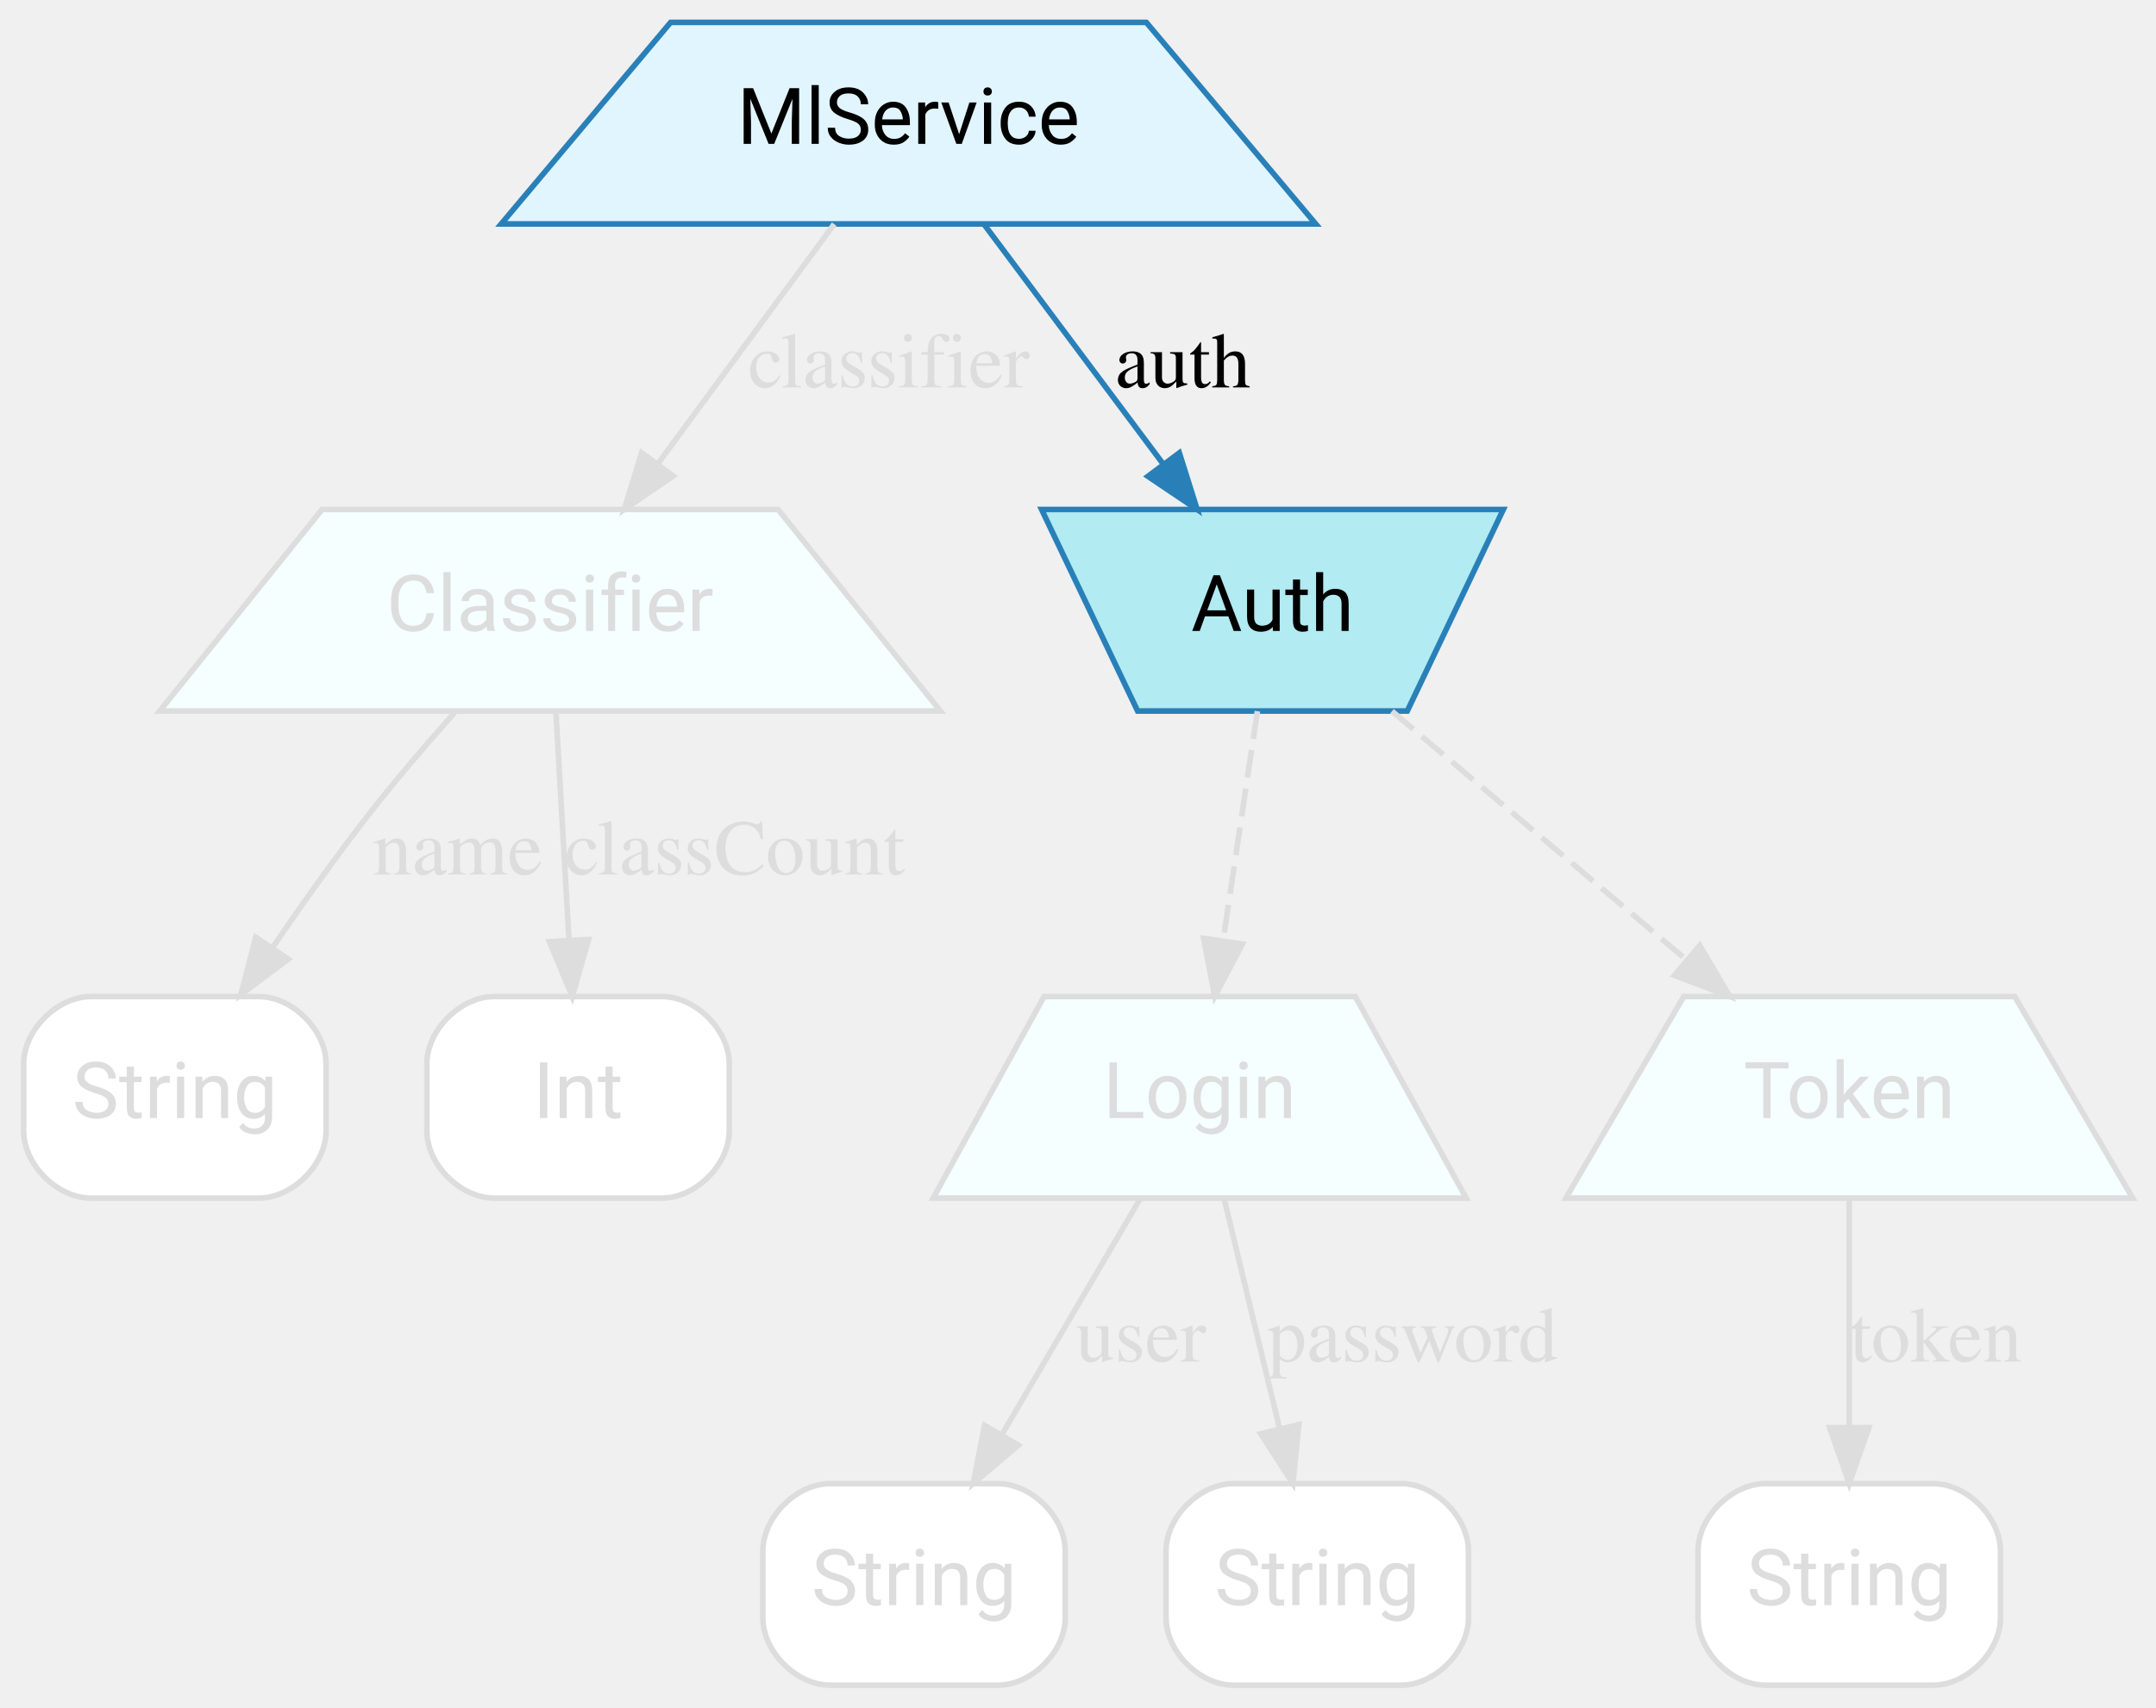
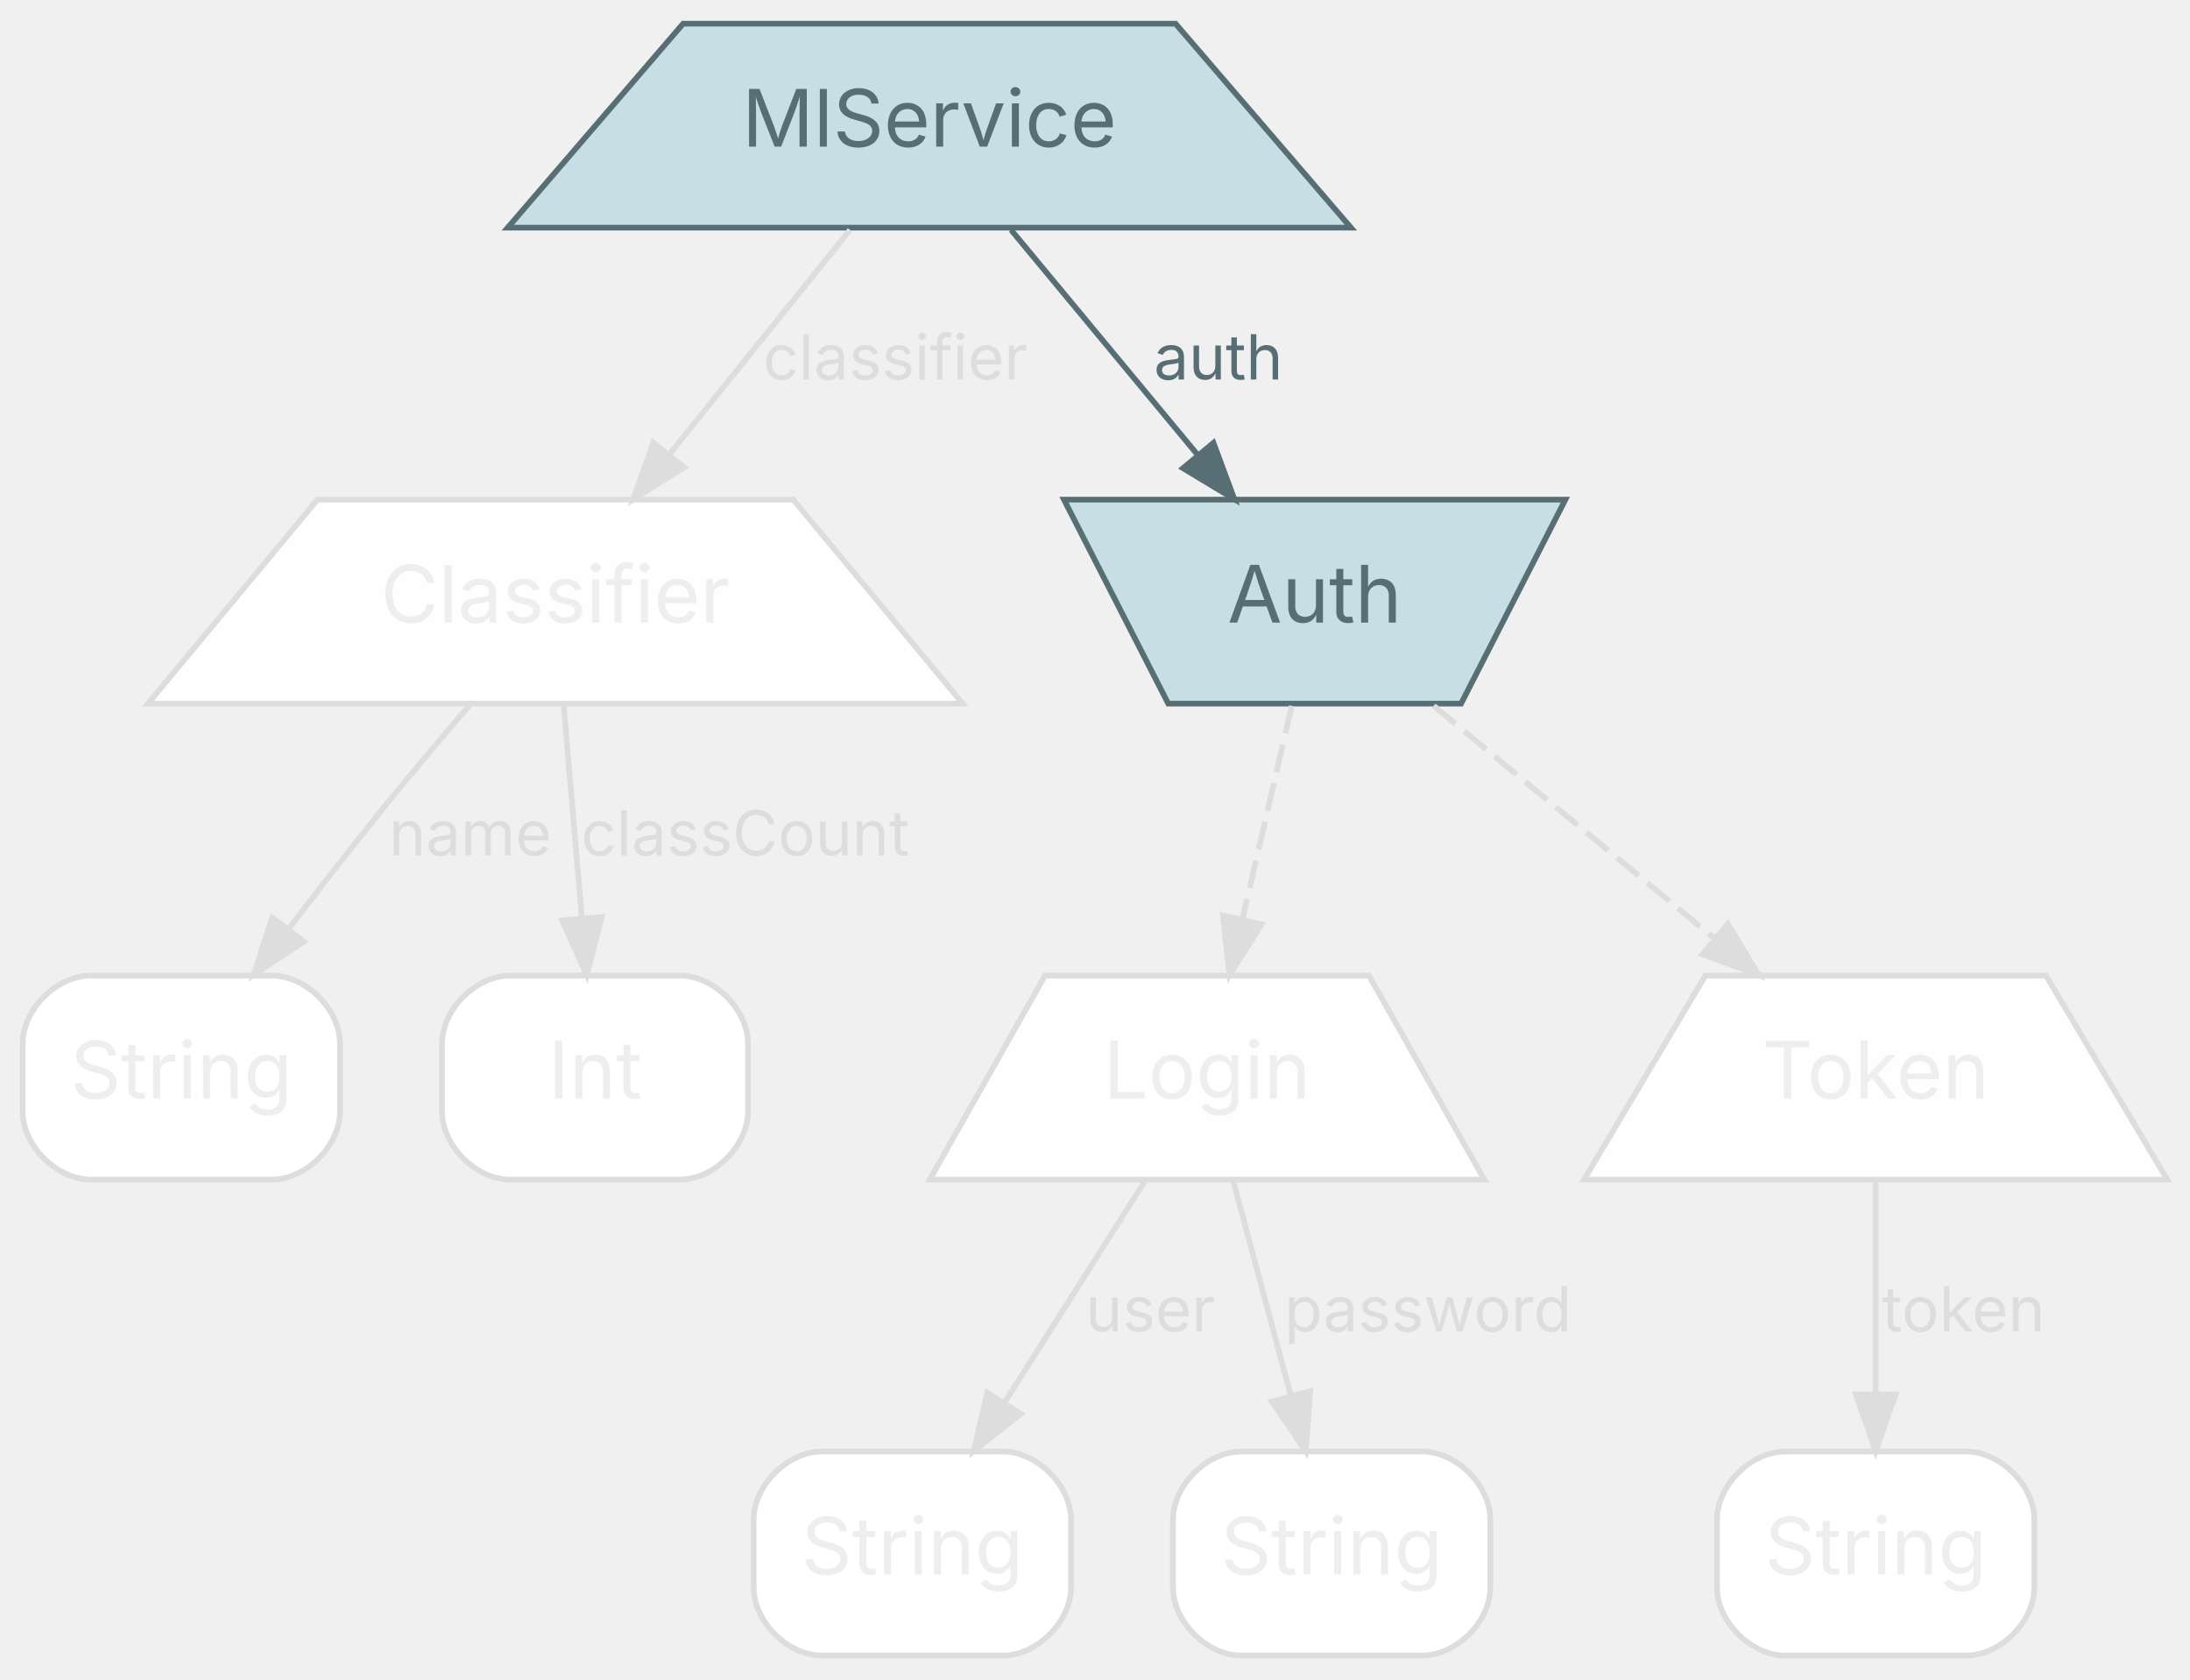
- <svg xmlns="http://www.w3.org/2000/svg" width="385pt" height="305pt" viewBox="0.00 0.00 384.55 305.00">
-   <g id="graph0" class="graph" transform="scale(1 1) rotate(0) translate(4 301)">
+ <svg xmlns="http://www.w3.org/2000/svg" width="386pt" height="296pt" viewBox="0.00 0.00 386.47 296.00">
+   <g id="graph0" class="graph" transform="scale(1 1) rotate(0) translate(4 292)">
    <g id="node1" class="node">
-       <polygon fill="#e1f5fe" stroke="#2980b9" points="200.474,-297 115.526,-297 85.273,-261 230.727,-261 200.474,-297" />
-       <text text-anchor="middle" x="158" y="-275.3" font-family="Segoe UI,Roboto,Helvetica,Arial,sans-serif" font-size="14.00" fill="#000000">MlService</text>
+       <polygon fill="#c8dee5" stroke="#586e75" points="203.45,-288 116.55,-288 85.6,-252 234.4,-252 203.45,-288" />
+       <text text-anchor="middle" x="160" y="-266.3" font-family="Inter,Arial" font-size="14.00" fill="#586e75">MlService</text>
    </g>
    <g id="node2" class="node">
-       <polygon fill="#f5ffff" stroke="#dddddd" points="134.713,-210 53.287,-210 24.288,-174 163.712,-174 134.713,-210" />
-       <text text-anchor="middle" x="94" y="-188.3" font-family="Segoe UI,Roboto,Helvetica,Arial,sans-serif" font-size="14.00" fill="#dddddd">Classifier</text>
+       <polygon fill="#fefefe" stroke="#dddddd" points="135.98,-204 52.02,-204 22.11,-168 165.89,-168 135.98,-204" />
+       <text text-anchor="middle" x="94" y="-182.3" font-family="Inter,Arial" font-size="14.00" fill="#eeeeee">Classifier</text>
    </g>
    <g id="edge1" class="edge">
-       <path fill="none" stroke="#dddddd" d="M144.739,-260.974C135.643,-248.608 123.428,-232.004 113.262,-218.185" />
-       <polygon fill="#dddddd" stroke="#dddddd" points="115.989,-215.985 107.244,-210.003 110.35,-220.133 115.989,-215.985" />
-       <text text-anchor="middle" x="154.5" y="-231.8" font-family="Times,serif" font-size="14.00" fill="#dddddd">classifier</text>
+       <path fill="none" stroke="#dddddd" d="M146,-251.61C136.75,-240.12 124.48,-224.87 114.18,-212.07" />
+       <polygon fill="#dddddd" stroke="#dddddd" points="116.75,-209.68 107.75,-204.08 111.29,-214.07 116.75,-209.68" />
+       <text text-anchor="middle" x="154" y="-225.2" font-family="Inter,Arial" font-size="11.00" fill="#dddddd">classifier</text>
    </g>
    <g id="node5" class="node">
-       <polygon fill="#b2ebf2" stroke="#2980b9" points="198.924,-174 247.076,-174 264.225,-210 181.775,-210 198.924,-174" />
-       <text text-anchor="middle" x="223" y="-188.3" font-family="Segoe UI,Roboto,Helvetica,Arial,sans-serif" font-size="14.00" fill="#000000">Auth</text>
+       <polygon fill="#c8dee5" stroke="#586e75" points="202.16,-168 253.84,-168 272.24,-204 183.76,-204 202.16,-168" />
+       <text text-anchor="middle" x="228" y="-182.3" font-family="Inter,Arial" font-size="14.00" fill="#586e75">Auth</text>
    </g>
    <g id="edge2" class="edge">
-       <path fill="none" stroke="#2980b9" d="M171.468,-260.974C180.706,-248.608 193.112,-232.004 203.437,-218.185" />
-       <polygon fill="#2980b9" stroke="#2980b9" points="206.368,-220.109 209.549,-210.003 200.76,-215.92 206.368,-220.109" />
-       <text text-anchor="middle" x="207" y="-231.8" font-family="Times,serif" font-size="14.00" fill="#000000">auth</text>
+       <path fill="none" stroke="#586e75" d="M174.42,-251.61C183.95,-240.12 196.59,-224.87 207.21,-212.07" />
+       <polygon fill="#586e75" stroke="#586e75" points="210.14,-214.02 213.83,-204.08 204.76,-209.55 210.14,-214.02" />
+       <text text-anchor="middle" x="211" y="-225.2" font-family="Inter,Arial" font-size="11.00" fill="#586e75">auth</text>
    </g>
    <g id="node6" class="node">
-       <path fill="#ffffff" stroke="#dddddd" d="M42,-123C42,-123 12,-123 12,-123 6,-123 0,-117 0,-111 0,-111 0,-99 0,-99 0,-93 6,-87 12,-87 12,-87 42,-87 42,-87 48,-87 54,-93 54,-99 54,-99 54,-111 54,-111 54,-117 48,-123 42,-123" />
-       <text text-anchor="middle" x="27" y="-101.3" font-family="Segoe UI,Roboto,Helvetica,Arial,sans-serif" font-size="14.00" fill="#dddddd">String</text>
+       <path fill="#ffffff" stroke="#dddddd" d="M44,-120C44,-120 12,-120 12,-120 6,-120 0,-114 0,-108 0,-108 0,-96 0,-96 0,-90 6,-84 12,-84 12,-84 44,-84 44,-84 50,-84 56,-90 56,-96 56,-96 56,-108 56,-108 56,-114 50,-120 44,-120" />
+       <text text-anchor="middle" x="28" y="-98.3" font-family="Inter,Arial" font-size="14.00" fill="#eeeeee">String</text>
    </g>
    <g id="edge3" class="edge">
-       <path fill="none" stroke="#dddddd" d="M76.935,-173.696C71.97,-168.136 66.638,-161.927 62,-156 55.973,-148.299 49.805,-139.624 44.359,-131.642" />
-       <polygon fill="#dddddd" stroke="#dddddd" points="47.257,-129.678 38.774,-123.331 41.447,-133.583 47.257,-129.678" />
-       <text text-anchor="middle" x="77.5" y="-144.8" font-family="Times,serif" font-size="14.00" fill="#dddddd">name</text>
+       <path fill="none" stroke="#dddddd" d="M78.85,-167.71C74.04,-162.12 68.74,-155.84 64,-150 58.32,-143 52.31,-135.28 46.86,-128.15" />
+       <polygon fill="#dddddd" stroke="#dddddd" points="49.61,-125.99 40.77,-120.14 44.04,-130.22 49.61,-125.99" />
+       <text text-anchor="middle" x="79" y="-141.2" font-family="Inter,Arial" font-size="11.00" fill="#dddddd">name</text>
    </g>
    <g id="node7" class="node">
-       <path fill="#ffffff" stroke="#dddddd" d="M114,-123C114,-123 84,-123 84,-123 78,-123 72,-117 72,-111 72,-111 72,-99 72,-99 72,-93 78,-87 84,-87 84,-87 114,-87 114,-87 120,-87 126,-93 126,-99 126,-99 126,-111 126,-111 126,-117 120,-123 114,-123" />
-       <text text-anchor="middle" x="99" y="-101.3" font-family="Segoe UI,Roboto,Helvetica,Arial,sans-serif" font-size="14.00" fill="#dddddd">Int</text>
+       <path fill="#ffffff" stroke="#dddddd" d="M116,-120C116,-120 86,-120 86,-120 80,-120 74,-114 74,-108 74,-108 74,-96 74,-96 74,-90 80,-84 86,-84 86,-84 116,-84 116,-84 122,-84 128,-90 128,-96 128,-96 128,-108 128,-108 128,-114 122,-120 116,-120" />
+       <text text-anchor="middle" x="101" y="-98.3" font-family="Inter,Arial" font-size="14.00" fill="#eeeeee">Int</text>
    </g>
    <g id="edge4" class="edge">
-       <path fill="none" stroke="#dddddd" d="M95.036,-173.974C95.713,-162.192 96.612,-146.561 97.382,-133.158" />
-       <polygon fill="#dddddd" stroke="#dddddd" points="100.886,-133.188 97.965,-123.003 93.897,-132.786 100.886,-133.188" />
-       <text text-anchor="middle" x="127" y="-144.8" font-family="Times,serif" font-size="14.00" fill="#dddddd">classCount</text>
+       <path fill="none" stroke="#dddddd" d="M95.48,-167.61C96.41,-156.77 97.62,-142.6 98.67,-130.29" />
+       <polygon fill="#dddddd" stroke="#dddddd" points="102.18,-130.35 99.54,-120.08 95.2,-129.75 102.18,-130.35" />
+       <text text-anchor="middle" x="127.5" y="-141.2" font-family="Inter,Arial" font-size="11.00" fill="#dddddd">classCount</text>
    </g>
    <g id="node3" class="node">
-       <polygon fill="#f5ffff" stroke="#dddddd" points="237.795,-123 182.205,-123 162.407,-87 257.593,-87 237.795,-123" />
-       <text text-anchor="middle" x="210" y="-101.3" font-family="Segoe UI,Roboto,Helvetica,Arial,sans-serif" font-size="14.00" fill="#dddddd">Login</text>
+       <polygon fill="#fefefe" stroke="#dddddd" points="237.58,-120 180.42,-120 160.07,-84 257.93,-84 237.58,-120" />
+       <text text-anchor="middle" x="209" y="-98.3" font-family="Inter,Arial" font-size="14.00" fill="#eeeeee">Login</text>
    </g>
    <g id="node8" class="node">
-       <path fill="#ffffff" stroke="#dddddd" d="M174,-36C174,-36 144,-36 144,-36 138,-36 132,-30 132,-24 132,-24 132,-12 132,-12 132,-6 138,0 144,0 144,0 174,0 174,0 180,0 186,-6 186,-12 186,-12 186,-24 186,-24 186,-30 180,-36 174,-36" />
-       <text text-anchor="middle" x="159" y="-14.3" font-family="Segoe UI,Roboto,Helvetica,Arial,sans-serif" font-size="14.00" fill="#dddddd">String</text>
+       <path fill="#ffffff" stroke="#dddddd" d="M173,-36C173,-36 141,-36 141,-36 135,-36 129,-30 129,-24 129,-24 129,-12 129,-12 129,-6 135,0 141,0 141,0 173,0 173,0 179,0 185,-6 185,-12 185,-12 185,-24 185,-24 185,-30 179,-36 173,-36" />
+       <text text-anchor="middle" x="157" y="-14.3" font-family="Inter,Arial" font-size="14.00" fill="#eeeeee">String</text>
    </g>
    <g id="edge6" class="edge">
-       <path fill="none" stroke="#dddddd" d="M199.433,-86.974C192.321,-74.842 182.817,-58.629 174.81,-44.97" />
-       <polygon fill="#dddddd" stroke="#dddddd" points="177.63,-42.86 169.554,-36.003 171.591,-46.4 177.63,-42.86" />
-       <text text-anchor="middle" x="199.5" y="-57.8" font-family="Times,serif" font-size="14.00" fill="#dddddd">user</text>
+       <path fill="none" stroke="#dddddd" d="M197.97,-83.61C190.82,-72.34 181.38,-57.45 173.37,-44.81" />
+       <polygon fill="#dddddd" stroke="#dddddd" points="176.14,-42.65 167.83,-36.08 170.23,-46.4 176.14,-42.65" />
+       <text text-anchor="middle" x="199" y="-57.2" font-family="Inter,Arial" font-size="11.00" fill="#dddddd">user</text>
    </g>
    <g id="node9" class="node">
-       <path fill="#ffffff" stroke="#dddddd" d="M246,-36C246,-36 216,-36 216,-36 210,-36 204,-30 204,-24 204,-24 204,-12 204,-12 204,-6 210,0 216,0 216,0 246,0 246,0 252,0 258,-6 258,-12 258,-12 258,-24 258,-24 258,-30 252,-36 246,-36" />
-       <text text-anchor="middle" x="231" y="-14.3" font-family="Segoe UI,Roboto,Helvetica,Arial,sans-serif" font-size="14.00" fill="#dddddd">String</text>
+       <path fill="#ffffff" stroke="#dddddd" d="M247,-36C247,-36 215,-36 215,-36 209,-36 203,-30 203,-24 203,-24 203,-12 203,-12 203,-6 209,0 215,0 215,0 247,0 247,0 253,0 259,-6 259,-12 259,-12 259,-24 259,-24 259,-30 253,-36 247,-36" />
+       <text text-anchor="middle" x="231" y="-14.3" font-family="Inter,Arial" font-size="14.00" fill="#eeeeee">String</text>
    </g>
    <g id="edge7" class="edge">
-       <path fill="none" stroke="#dddddd" d="M214.351,-86.974C217.223,-75.075 221.043,-59.251 224.299,-45.761" />
-       <polygon fill="#dddddd" stroke="#dddddd" points="227.71,-46.545 226.654,-36.003 220.906,-44.903 227.71,-46.545" />
-       <text text-anchor="middle" x="248" y="-57.8" font-family="Times,serif" font-size="14.00" fill="#dddddd">password</text>
+       <path fill="none" stroke="#dddddd" d="M213.67,-83.61C216.6,-72.66 220.45,-58.31 223.78,-45.92" />
+       <polygon fill="#dddddd" stroke="#dddddd" points="227.21,-46.65 226.42,-36.08 220.44,-44.84 227.21,-46.65" />
+       <text text-anchor="middle" x="248" y="-57.2" font-family="Inter,Arial" font-size="11.00" fill="#dddddd">password</text>
    </g>
    <g id="node4" class="node">
-       <polygon fill="#f5ffff" stroke="#dddddd" points="355.555,-123 296.445,-123 275.393,-87 376.607,-87 355.555,-123" />
-       <text text-anchor="middle" x="326" y="-101.3" font-family="Segoe UI,Roboto,Helvetica,Arial,sans-serif" font-size="14.00" fill="#dddddd">Token</text>
+       <polygon fill="#fefefe" stroke="#dddddd" points="357.05,-120 296.95,-120 275.55,-84 378.45,-84 357.05,-120" />
+       <text text-anchor="middle" x="327" y="-98.3" font-family="Inter,Arial" font-size="14.00" fill="#eeeeee">Token</text>
    </g>
    <g id="node10" class="node">
-       <path fill="#ffffff" stroke="#dddddd" d="M341,-36C341,-36 311,-36 311,-36 305,-36 299,-30 299,-24 299,-24 299,-12 299,-12 299,-6 305,0 311,0 311,0 341,0 341,0 347,0 353,-6 353,-12 353,-12 353,-24 353,-24 353,-30 347,-36 341,-36" />
-       <text text-anchor="middle" x="326" y="-14.3" font-family="Segoe UI,Roboto,Helvetica,Arial,sans-serif" font-size="14.00" fill="#dddddd">String</text>
+       <path fill="#ffffff" stroke="#dddddd" d="M343,-36C343,-36 311,-36 311,-36 305,-36 299,-30 299,-24 299,-24 299,-12 299,-12 299,-6 305,0 311,0 311,0 343,0 343,0 349,0 355,-6 355,-12 355,-12 355,-24 355,-24 355,-30 349,-36 343,-36" />
+       <text text-anchor="middle" x="327" y="-14.3" font-family="Inter,Arial" font-size="14.00" fill="#eeeeee">String</text>
    </g>
    <g id="edge5" class="edge">
-       <path fill="none" stroke="#dddddd" d="M326,-86.974C326,-75.192 326,-59.561 326,-46.158" />
-       <polygon fill="#dddddd" stroke="#dddddd" points="329.5,-46.003 326,-36.003 322.5,-46.003 329.5,-46.003" />
-       <text text-anchor="middle" x="341.5" y="-57.8" font-family="Times,serif" font-size="14.00" fill="#dddddd">token</text>
+       <path fill="none" stroke="#dddddd" d="M327,-83.61C327,-72.77 327,-58.6 327,-46.29" />
+       <polygon fill="#dddddd" stroke="#dddddd" points="330.5,-46.08 327,-36.08 323.5,-46.08 330.5,-46.08" />
+       <text text-anchor="middle" x="342.5" y="-57.2" font-family="Inter,Arial" font-size="11.00" fill="#dddddd">token</text>
    </g>
    <g id="edge9" class="edge">
-       <path fill="none" stroke="#dddddd" stroke-dasharray="5,2" d="M220.306,-173.974C218.546,-162.192 216.21,-146.561 214.208,-133.158" />
-       <polygon fill="#dddddd" stroke="#dddddd" points="217.63,-132.376 212.69,-123.003 210.707,-133.411 217.63,-132.376" />
+       <path fill="none" stroke="#dddddd" stroke-dasharray="5,2" d="M223.97,-167.61C221.43,-156.66 218.11,-142.31 215.24,-129.92" />
+       <polygon fill="#dddddd" stroke="#dddddd" points="218.63,-129.04 212.96,-120.08 211.81,-130.62 218.63,-129.04" />
    </g>
    <g id="edge8" class="edge">
-       <path fill="none" stroke="#dddddd" stroke-dasharray="5,2" d="M244.342,-173.974C259.533,-161.142 280.13,-143.744 296.837,-129.633" />
-       <polygon fill="#dddddd" stroke="#dddddd" points="299.305,-132.13 304.686,-123.003 294.788,-126.782 299.305,-132.13" />
+       <path fill="none" stroke="#dddddd" stroke-dasharray="5,2" d="M249,-167.61C263.4,-155.68 282.69,-139.7 298.48,-126.62" />
+       <polygon fill="#dddddd" stroke="#dddddd" points="300.91,-129.16 306.37,-120.08 296.44,-123.77 300.91,-129.16" />
    </g>
  </g>
</svg>
